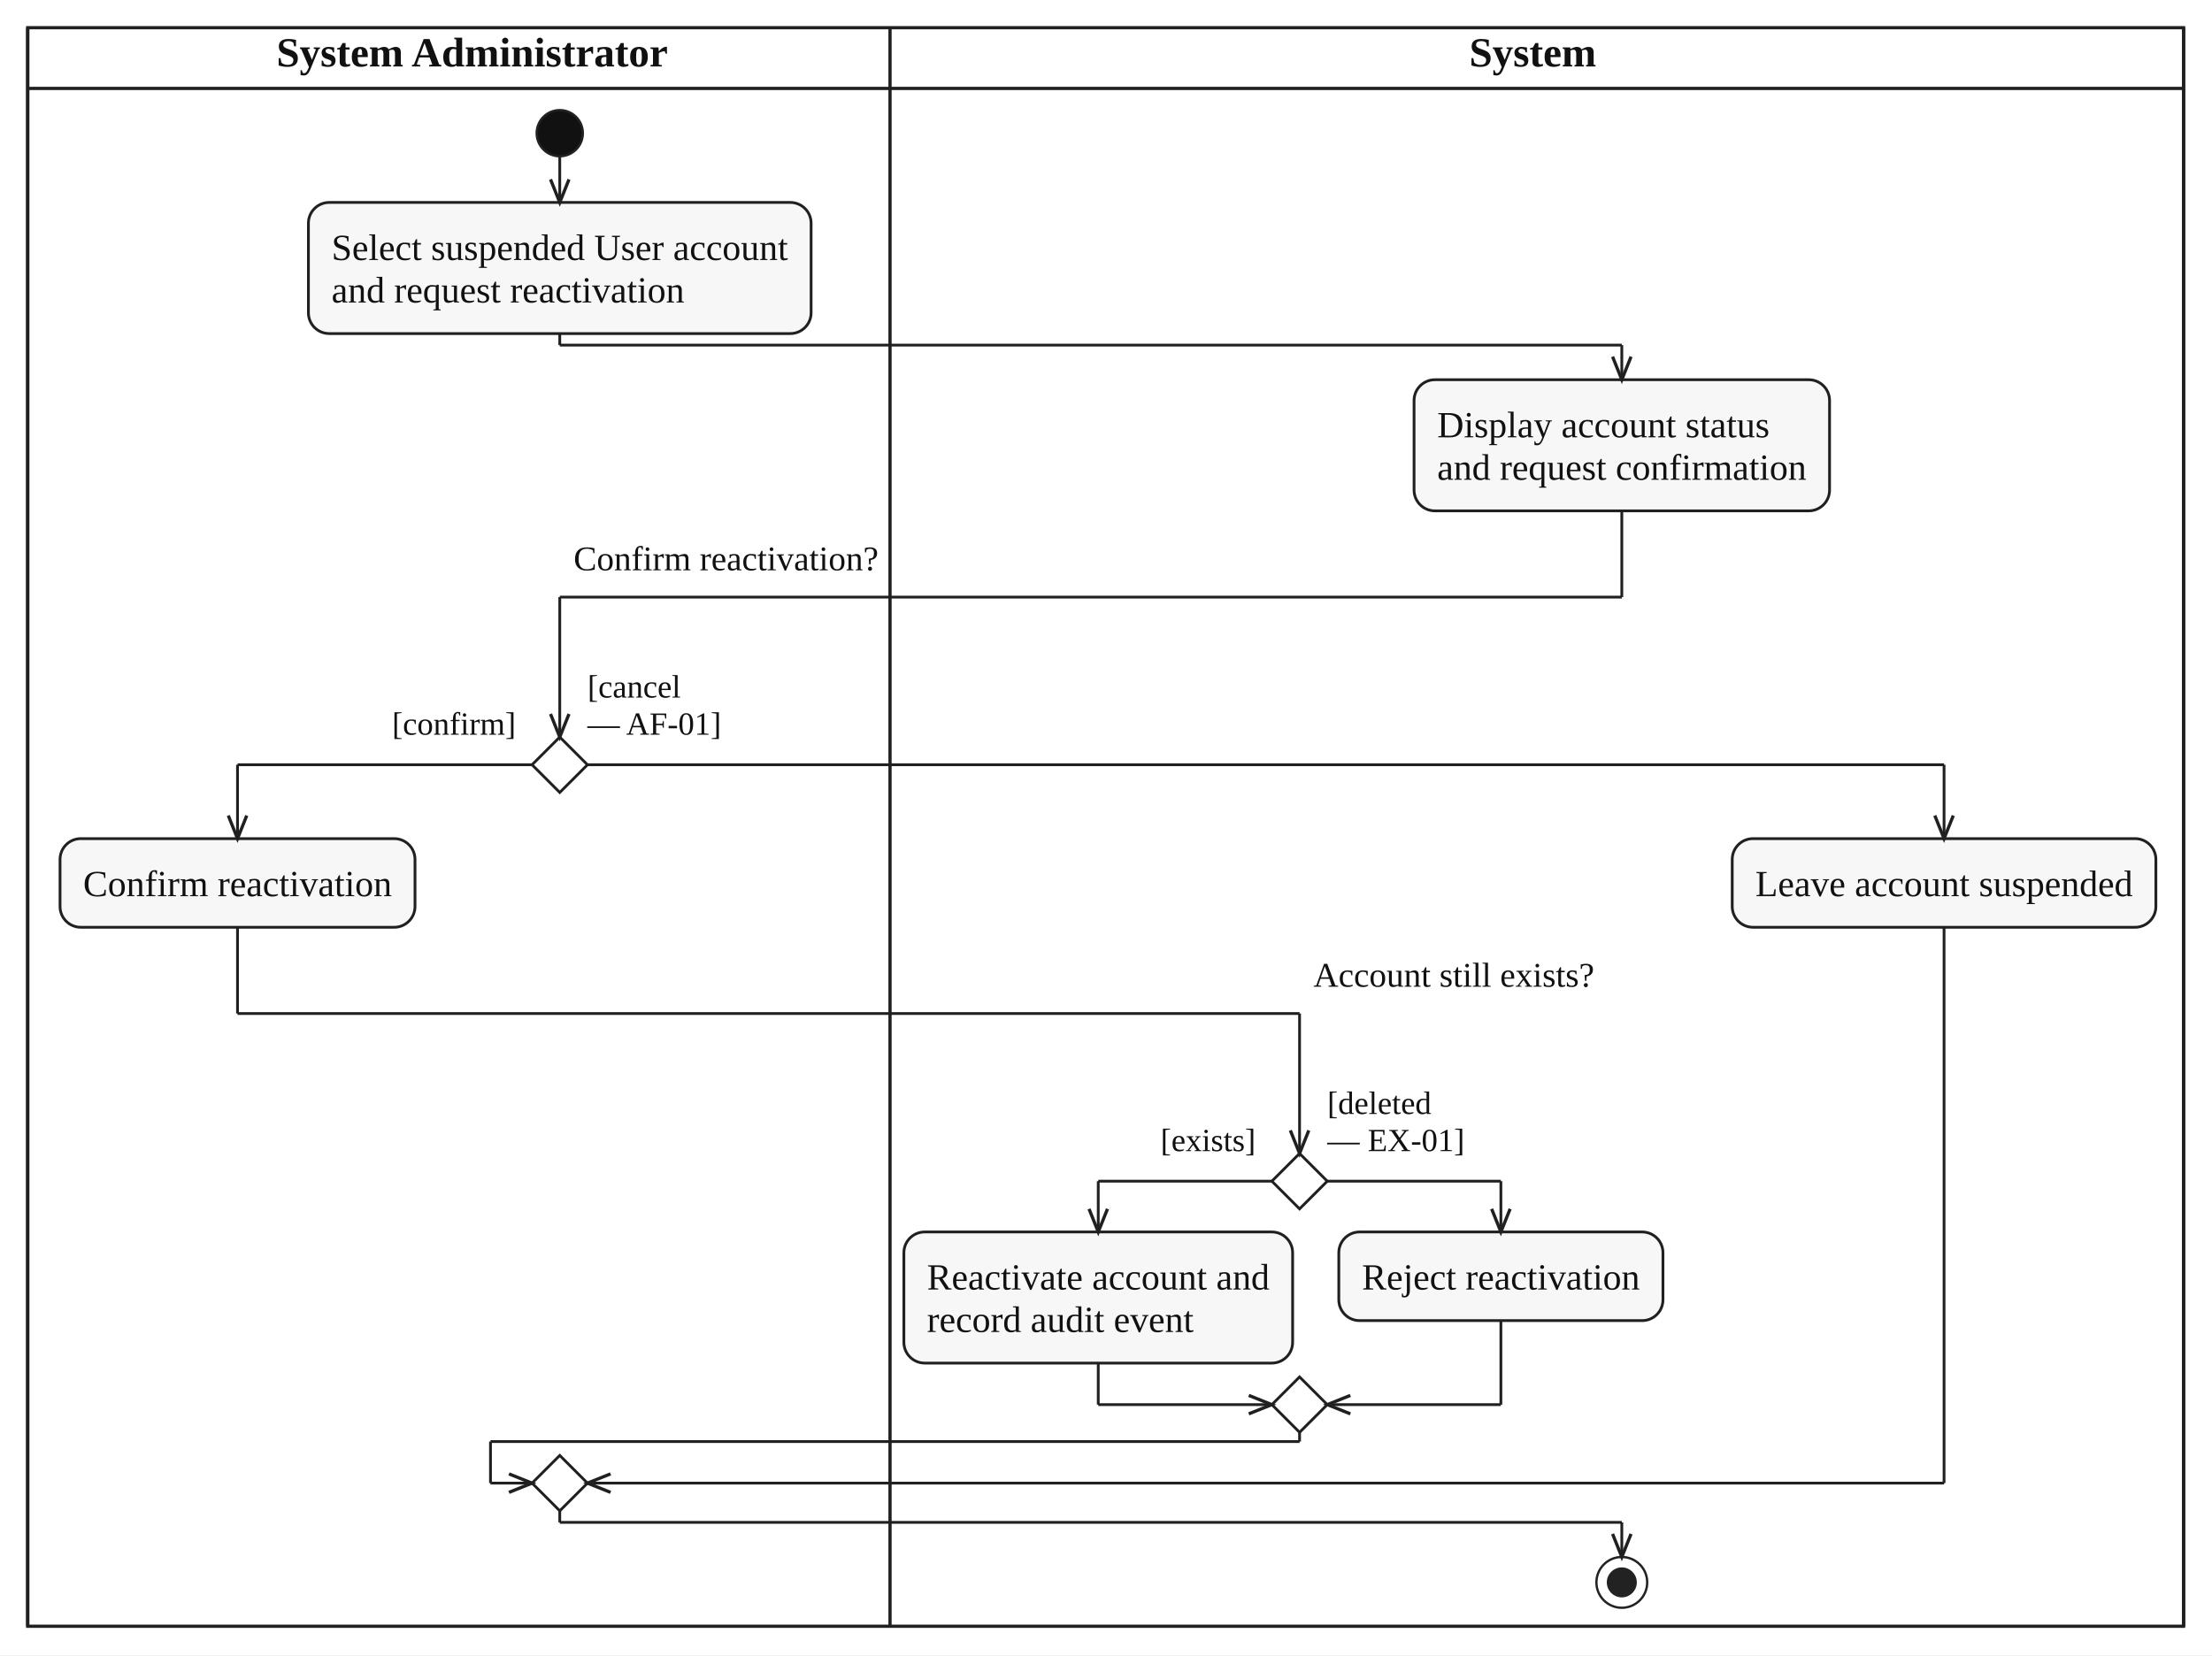
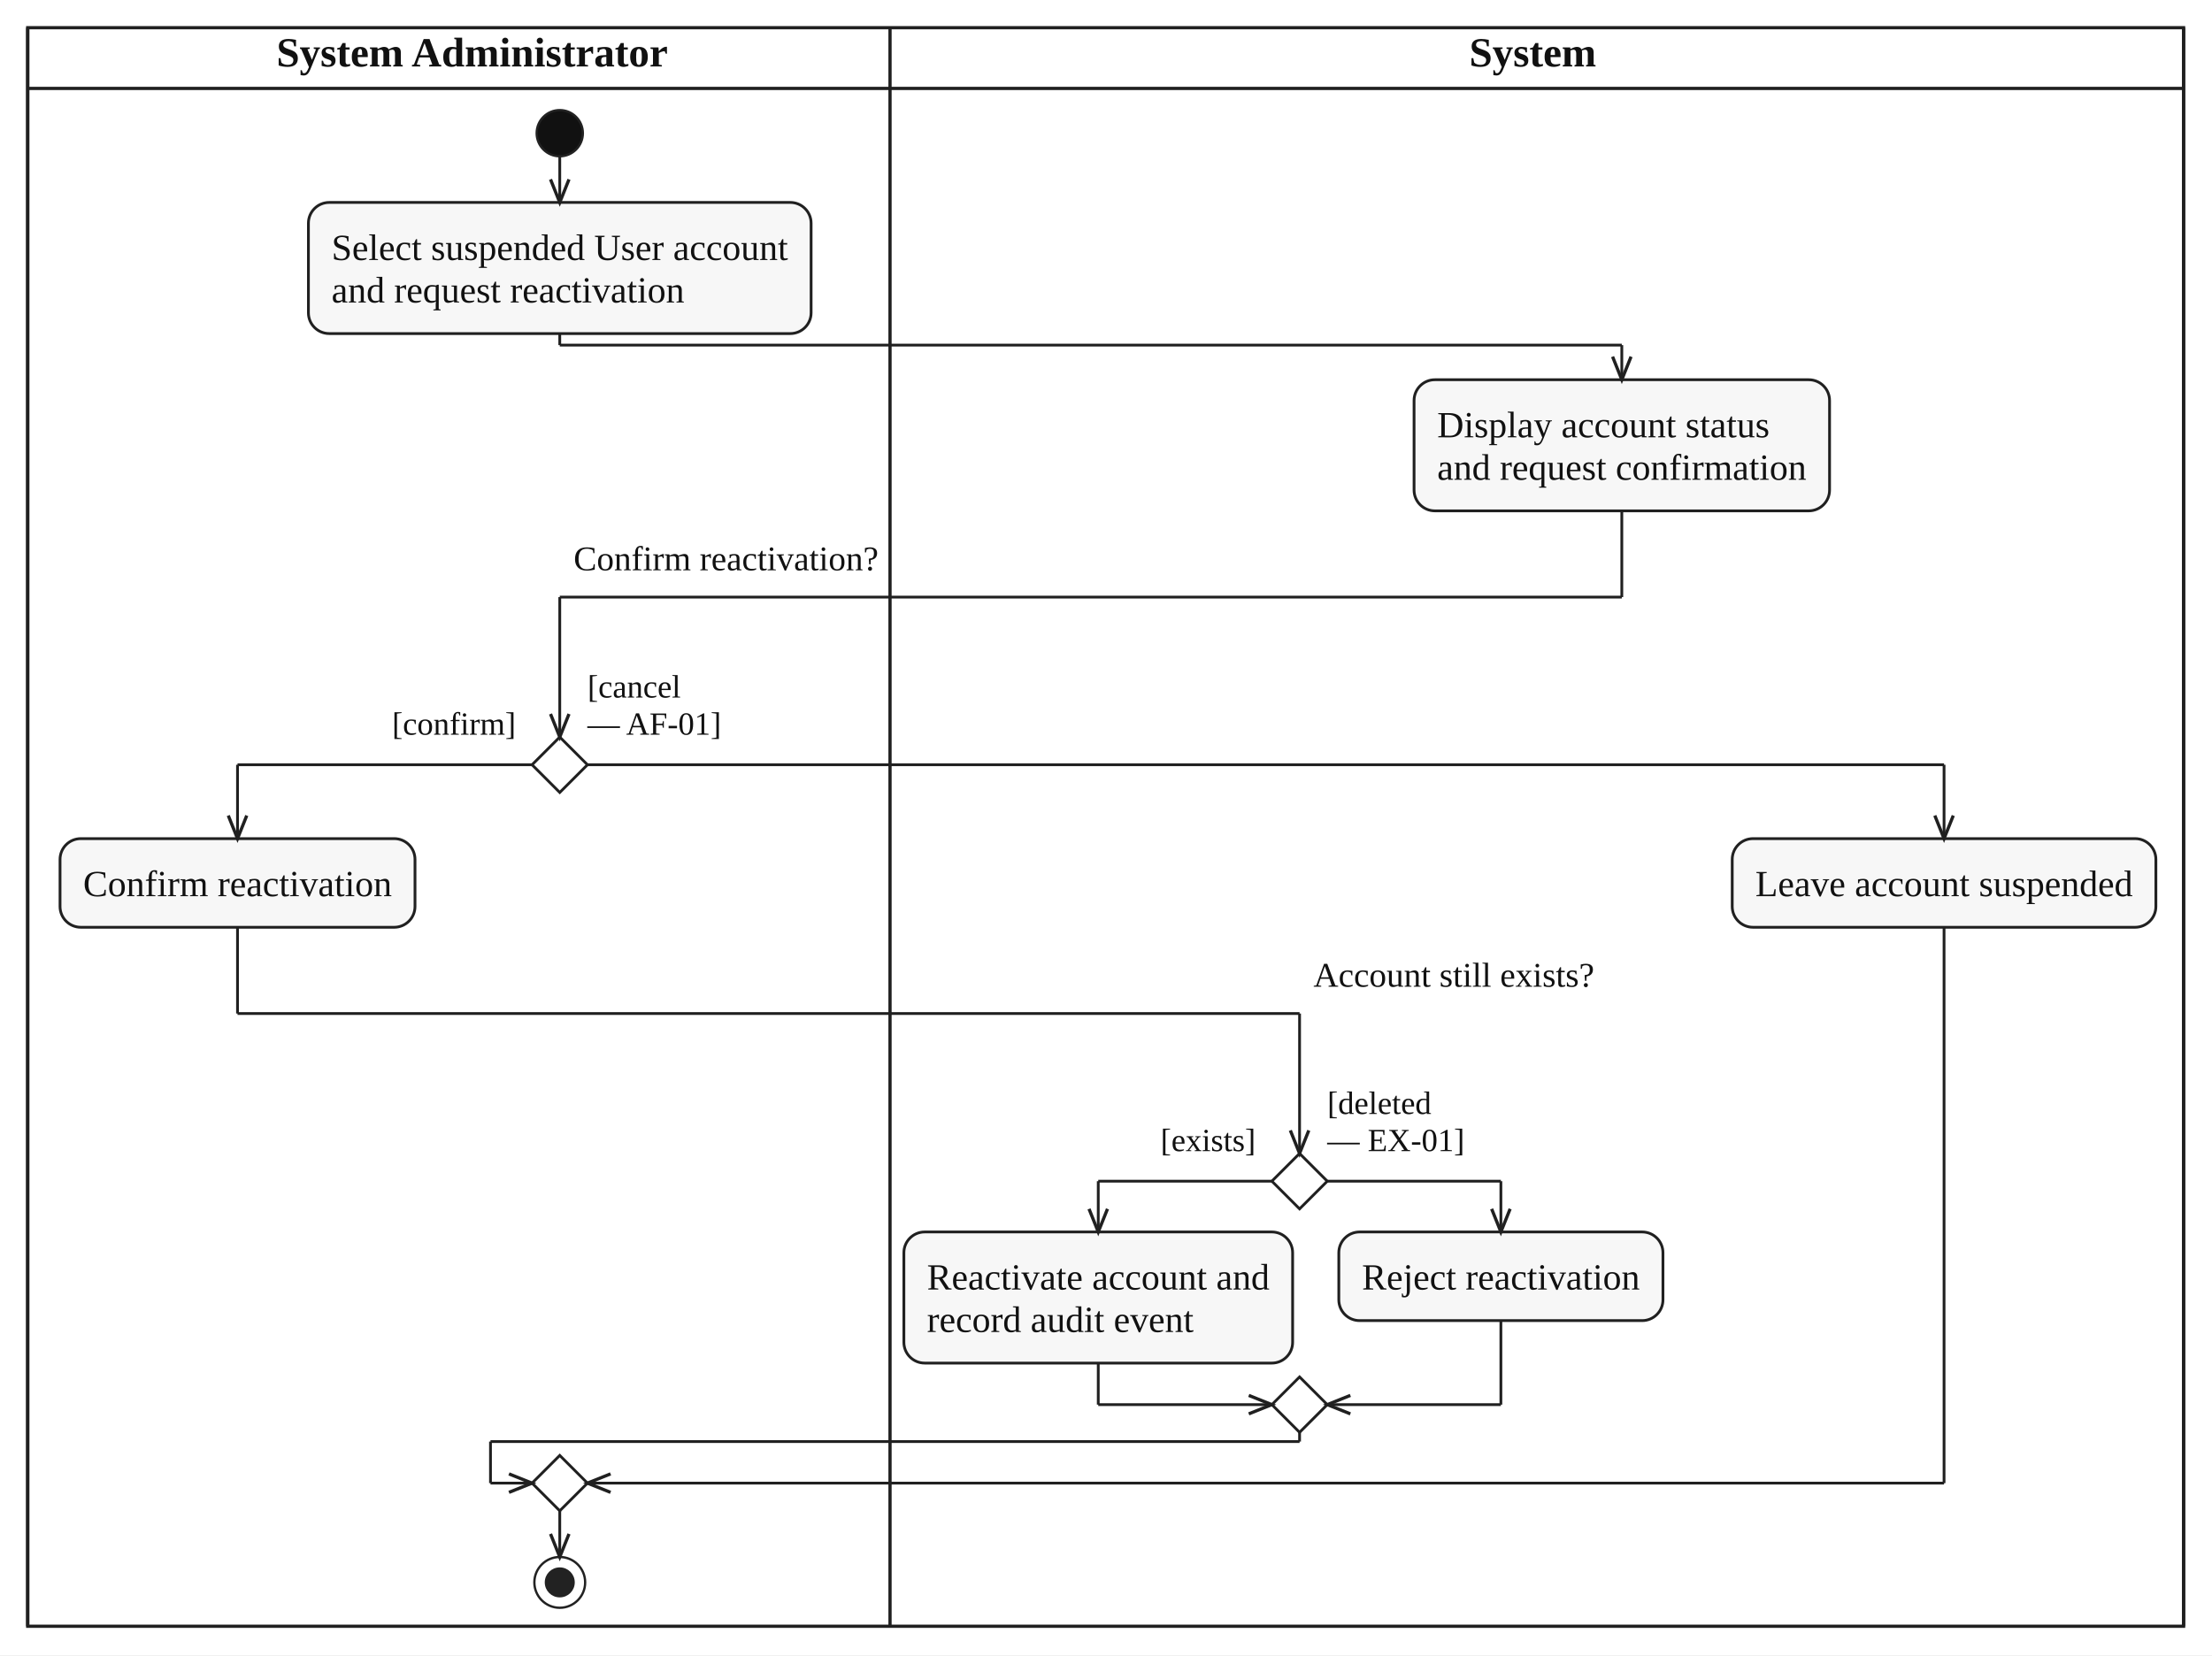
<svg xmlns="http://www.w3.org/2000/svg" contentStyleType="text/css" height="717px" preserveAspectRatio="none" style="width:958px;height:717px;background:#FFFFFF;" version="1.1" viewBox="-5 0.394 958 717" width="958px" zoomAndPan="magnify" data-pres-formatted="1">
  <rect id="pres-background" x="-5" y="0.394" width="958" height="717" fill="#FFFFFF" stroke="none" />
  <defs />
  <g>
    <rect fill="#FFFFFF" height="30.698" style="stroke:#FFFFFF;stroke-width:1.0;" width="918.946" x="15" y="12.394" />
    <ellipse cx="237.428" cy="58.092" fill="#111111" rx="10" ry="10" style="stroke:#222222;stroke-width:1.0;" />
    <rect fill="#F7F7F7" height="56.797" rx="9" ry="9" style="stroke:#202020;stroke-width:1.2;" width="217.711" x="128.572" y="88.092" />
    <text fill="#111111" font-family="Times New Roman" font-size="16" lengthAdjust="spacing" textLength="197.711" x="138.572" y="113.029">Select suspended User account</text>
    <text fill="#111111" font-family="Times New Roman" font-size="16" lengthAdjust="spacing" textLength="152.82" x="138.572" y="131.428">and request reactivation</text>
    <polygon fill="#FFFFFF" points="237.428,319.673,249.428,331.673,237.428,343.673,225.428,331.673,237.428,319.673" style="stroke:#202020;stroke-width:1.2;" />
    <text fill="#111111" font-family="Times New Roman" font-size="15" lengthAdjust="spacing" textLength="132.034" x="243.428" y="247.434">Confirm reactivation?</text>
    <text fill="#111111" font-family="Times New Roman" font-size="15" lengthAdjust="spacing" textLength="3.75" x="243.428" y="264.683"> </text>
    <text fill="#111111" font-family="Times New Roman" font-size="15" lengthAdjust="spacing" textLength="3.75" x="243.428" y="281.931"> </text>
    <text fill="#111111" font-family="Times New Roman" font-size="15" lengthAdjust="spacing" textLength="3.75" x="243.428" y="299.18"> </text>
    <text fill="#111111" font-family="Times New Roman" font-size="15" lengthAdjust="spacing" textLength="3.75" x="243.428" y="316.428"> </text>
    <text fill="#111111" font-family="Times New Roman" font-size="14" lengthAdjust="spacing" textLength="60.642" x="164.786" y="318.644">[confirm]  </text>
    <text fill="#111111" font-family="Times New Roman" font-size="6" lengthAdjust="spacing" textLength="1.5" x="164.786" y="327.274"> </text>
    <text fill="#111111" font-family="Times New Roman" font-size="14" lengthAdjust="spacing" textLength="47.407" x="249.428" y="302.546">  [cancel</text>
    <text fill="#111111" font-family="Times New Roman" font-size="14" lengthAdjust="spacing" textLength="65.721" x="249.428" y="318.644">  — AF-01]</text>
    <text fill="#111111" font-family="Times New Roman" font-size="6" lengthAdjust="spacing" textLength="1.5" x="249.428" y="327.274"> </text>
    <rect fill="#F7F7F7" height="38.398" rx="9" ry="9" style="stroke:#202020;stroke-width:1.2;" width="153.734" x="21" y="363.673" />
    <text fill="#111111" font-family="Times New Roman" font-size="16" lengthAdjust="spacing" textLength="133.734" x="31" y="388.61">Confirm reactivation</text>
    <polygon fill="#FFFFFF" points="237.428,630.856,249.428,642.856,237.428,654.856,225.428,642.856,237.428,630.856" style="stroke:#202020;stroke-width:1.2;" />
+     <ellipse cx="237.428" cy="685.856" fill="none" rx="11" ry="11" style="stroke:#222222;stroke-width:1.0;" />
+     <ellipse cx="237.428" cy="685.856" fill="#222222" rx="6" ry="6" style="stroke:#222222;stroke-width:1.0;" />
    <line style="stroke:#202020;stroke-width:1.4;" x1="7" x2="7" y1="12.394" y2="704.856" />
    <rect fill="#F7F7F7" height="56.797" rx="9" ry="9" style="stroke:#202020;stroke-width:1.2;" width="179.945" x="607.42" y="164.889" />
    <text fill="#111111" font-family="Times New Roman" font-size="16" lengthAdjust="spacing" textLength="143.969" x="617.42" y="189.826">Display account status</text>
    <text fill="#111111" font-family="Times New Roman" font-size="16" lengthAdjust="spacing" textLength="159.945" x="617.42" y="208.225">and request confirmation</text>
    <polygon fill="#FFFFFF" points="557.832,500.059,569.832,512.059,557.832,524.059,545.832,512.059,557.832,500.059" style="stroke:#202020;stroke-width:1.2;" />
    <text fill="#111111" font-family="Times New Roman" font-size="15" lengthAdjust="spacing" textLength="121.648" x="563.832" y="427.82">Account still exists?</text>
    <text fill="#111111" font-family="Times New Roman" font-size="15" lengthAdjust="spacing" textLength="3.75" x="563.832" y="445.068"> </text>
    <text fill="#111111" font-family="Times New Roman" font-size="15" lengthAdjust="spacing" textLength="3.75" x="563.832" y="462.317"> </text>
    <text fill="#111111" font-family="Times New Roman" font-size="15" lengthAdjust="spacing" textLength="3.75" x="563.832" y="479.565"> </text>
    <text fill="#111111" font-family="Times New Roman" font-size="15" lengthAdjust="spacing" textLength="3.75" x="563.832" y="496.814"> </text>
    <text fill="#111111" font-family="Times New Roman" font-size="14" lengthAdjust="spacing" textLength="48.214" x="497.619" y="499.03">[exists]  </text>
    <text fill="#111111" font-family="Times New Roman" font-size="6" lengthAdjust="spacing" textLength="1.5" x="497.619" y="507.66"> </text>
    <text fill="#111111" font-family="Times New Roman" font-size="14" lengthAdjust="spacing" textLength="52.083" x="569.832" y="482.932">  [deleted</text>
    <text fill="#111111" font-family="Times New Roman" font-size="14" lengthAdjust="spacing" textLength="66.486" x="569.832" y="499.03">  — EX-01]</text>
    <text fill="#111111" font-family="Times New Roman" font-size="6" lengthAdjust="spacing" textLength="1.5" x="569.832" y="507.66"> </text>
    <rect fill="#F7F7F7" height="56.797" rx="9" ry="9" style="stroke:#202020;stroke-width:1.2;" width="168.367" x="386.461" y="534.059" />
    <text fill="#111111" font-family="Times New Roman" font-size="16" lengthAdjust="spacing" textLength="148.367" x="396.461" y="558.996">Reactivate account and</text>
    <text fill="#111111" font-family="Times New Roman" font-size="16" lengthAdjust="spacing" textLength="115.5" x="396.461" y="577.394">record audit event</text>
    <rect fill="#F7F7F7" height="38.398" rx="9" ry="9" style="stroke:#202020;stroke-width:1.2;" width="140.383" x="574.829" y="534.059" />
    <text fill="#111111" font-family="Times New Roman" font-size="16" lengthAdjust="spacing" textLength="120.383" x="584.829" y="558.996">Reject reactivation</text>
    <polygon fill="#FFFFFF" points="557.832,596.856,569.832,608.856,557.832,620.856,545.832,608.856,557.832,596.856" style="stroke:#202020;stroke-width:1.2;" />
    <rect fill="#F7F7F7" height="38.398" rx="9" ry="9" style="stroke:#202020;stroke-width:1.2;" width="183.484" x="745.211" y="363.673" />
    <text fill="#111111" font-family="Times New Roman" font-size="16" lengthAdjust="spacing" textLength="163.484" x="755.211" y="388.61">Leave account suspended</text>
-     <ellipse cx="697.393" cy="685.856" fill="none" rx="11" ry="11" style="stroke:#222222;stroke-width:1.0;" />
-     <ellipse cx="697.393" cy="685.856" fill="#222222" rx="6" ry="6" style="stroke:#222222;stroke-width:1.0;" />
    <line style="stroke:#202020;stroke-width:1.4;" x1="380.461" x2="380.461" y1="12.394" y2="704.856" />
    <line style="stroke:#202020;stroke-width:1.4;" x1="940.696" x2="940.696" y1="12.394" y2="704.856" />
    <line style="stroke:#202020;stroke-width:1.2;" x1="237.428" x2="237.428" y1="68.092" y2="88.092" />
    <polyline points="233.428,78.092 237.428,88.092 241.428,78.092" fill="none" stroke="#202020" stroke-width="1.4" stroke-linejoin="miter" stroke-linecap="butt" class="open-arrowhead" />
    <line style="stroke:#202020;stroke-width:1.2;" x1="225.428" x2="97.867" y1="331.673" y2="331.673" />
    <line style="stroke:#202020;stroke-width:1.2;" x1="97.867" x2="97.867" y1="331.673" y2="363.673" />
    <polyline points="93.867,353.673 97.867,363.673 101.867,353.673" fill="none" stroke="#202020" stroke-width="1.4" stroke-linejoin="miter" stroke-linecap="butt" class="open-arrowhead" />
+     <line style="stroke:#202020;stroke-width:1.2;" x1="237.428" x2="237.428" y1="654.856" y2="674.856" />
+     <polyline points="233.428,664.856 237.428,674.856 241.428,664.856" fill="none" stroke="#202020" stroke-width="1.4" stroke-linejoin="miter" stroke-linecap="butt" class="open-arrowhead" />
    <line style="stroke:#202020;stroke-width:1.2;" x1="545.832" x2="470.645" y1="512.059" y2="512.059" />
    <line style="stroke:#202020;stroke-width:1.2;" x1="470.645" x2="470.645" y1="512.059" y2="534.059" />
    <polyline points="466.645,524.059 470.645,534.059 474.645,524.059" fill="none" stroke="#202020" stroke-width="1.4" stroke-linejoin="miter" stroke-linecap="butt" class="open-arrowhead" />
    <line style="stroke:#202020;stroke-width:1.2;" x1="569.832" x2="645.02" y1="512.059" y2="512.059" />
    <line style="stroke:#202020;stroke-width:1.2;" x1="645.02" x2="645.02" y1="512.059" y2="534.059" />
    <polyline points="641.02,524.059 645.02,534.059 649.02,524.059" fill="none" stroke="#202020" stroke-width="1.4" stroke-linejoin="miter" stroke-linecap="butt" class="open-arrowhead" />
    <line style="stroke:#202020;stroke-width:1.2;" x1="470.645" x2="470.645" y1="590.856" y2="608.856" />
    <line style="stroke:#202020;stroke-width:1.2;" x1="470.645" x2="545.832" y1="608.856" y2="608.856" />
    <polyline points="535.832,604.856 545.832,608.856 535.832,612.856" fill="none" stroke="#202020" stroke-width="1.4" stroke-linejoin="miter" stroke-linecap="butt" class="open-arrowhead" />
    <line style="stroke:#202020;stroke-width:1.2;" x1="645.02" x2="645.02" y1="572.457" y2="608.856" />
    <line style="stroke:#202020;stroke-width:1.2;" x1="645.02" x2="569.832" y1="608.856" y2="608.856" />
    <polyline points="579.832,604.856 569.832,608.856 579.832,612.856" fill="none" stroke="#202020" stroke-width="1.4" stroke-linejoin="miter" stroke-linecap="butt" class="open-arrowhead" />
    <line style="stroke:#202020;stroke-width:1.2;" x1="237.428" x2="237.428" y1="144.889" y2="149.889" />
    <line style="stroke:#202020;stroke-width:1.2;" x1="237.428" x2="697.393" y1="149.889" y2="149.889" />
    <line style="stroke:#202020;stroke-width:1.2;" x1="697.393" x2="697.393" y1="149.889" y2="164.889" />
    <polyline points="693.393,154.889 697.393,164.889 701.393,154.889" fill="none" stroke="#202020" stroke-width="1.4" stroke-linejoin="miter" stroke-linecap="butt" class="open-arrowhead" />
    <line style="stroke:#202020;stroke-width:1.2;" x1="97.867" x2="97.867" y1="402.071" y2="439.437" />
    <line style="stroke:#202020;stroke-width:1.2;" x1="97.867" x2="557.832" y1="439.437" y2="439.437" />
    <line style="stroke:#202020;stroke-width:1.2;" x1="557.832" x2="557.832" y1="439.437" y2="500.059" />
    <polyline points="553.832,490.059 557.832,500.059 561.832,490.059" fill="none" stroke="#202020" stroke-width="1.4" stroke-linejoin="miter" stroke-linecap="butt" class="open-arrowhead" />
    <line style="stroke:#202020;stroke-width:1.2;" x1="249.428" x2="836.954" y1="331.673" y2="331.673" />
    <line style="stroke:#202020;stroke-width:1.2;" x1="836.954" x2="836.954" y1="331.673" y2="363.673" />
    <polyline points="832.954,353.673 836.954,363.673 840.954,353.673" fill="none" stroke="#202020" stroke-width="1.4" stroke-linejoin="miter" stroke-linecap="butt" class="open-arrowhead" />
    <line style="stroke:#202020;stroke-width:1.2;" x1="557.832" x2="557.832" y1="620.856" y2="624.856" />
    <line style="stroke:#202020;stroke-width:1.2;" x1="557.832" x2="207.428" y1="624.856" y2="624.856" />
    <line style="stroke:#202020;stroke-width:1.2;" x1="207.428" x2="207.428" y1="624.856" y2="642.856" />
    <line style="stroke:#202020;stroke-width:1.2;" x1="207.428" x2="225.428" y1="642.856" y2="642.856" />
    <polyline points="215.428,638.856 225.428,642.856 215.428,646.856" fill="none" stroke="#202020" stroke-width="1.4" stroke-linejoin="miter" stroke-linecap="butt" class="open-arrowhead" />
    <line style="stroke:#202020;stroke-width:1.2;" x1="836.954" x2="836.954" y1="402.071" y2="642.856" />
    <line style="stroke:#202020;stroke-width:1.2;" x1="836.954" x2="249.428" y1="642.856" y2="642.856" />
    <polyline points="259.428,638.856 249.428,642.856 259.428,646.856" fill="none" stroke="#202020" stroke-width="1.4" stroke-linejoin="miter" stroke-linecap="butt" class="open-arrowhead" />
    <line style="stroke:#202020;stroke-width:1.2;" x1="697.393" x2="697.393" y1="221.685" y2="259.051" />
    <line style="stroke:#202020;stroke-width:1.2;" x1="697.393" x2="237.428" y1="259.051" y2="259.051" />
    <line style="stroke:#202020;stroke-width:1.2;" x1="237.428" x2="237.428" y1="259.051" y2="319.673" />
    <polyline points="233.428,309.673 237.428,319.673 241.428,309.673" fill="none" stroke="#202020" stroke-width="1.4" stroke-linejoin="miter" stroke-linecap="butt" class="open-arrowhead" />
-     <line style="stroke:#202020;stroke-width:1.2;" x1="237.428" x2="237.428" y1="654.856" y2="659.856" />
-     <line style="stroke:#202020;stroke-width:1.2;" x1="237.428" x2="697.393" y1="659.856" y2="659.856" />
-     <line style="stroke:#202020;stroke-width:1.2;" x1="697.393" x2="697.393" y1="659.856" y2="674.856" />
-     <polyline points="693.393,664.856 697.393,674.856 701.393,664.856" fill="none" stroke="#202020" stroke-width="1.4" stroke-linejoin="miter" stroke-linecap="butt" class="open-arrowhead" />
    <text fill="#111111" font-family="Times New Roman" font-size="18" font-weight="bold" lengthAdjust="spacing" textLength="170.481" x="114.74" y="29.198">System Administrator</text>
    <text fill="#111111" font-family="Times New Roman" font-size="7" font-weight="bold" lengthAdjust="spacing" textLength="1.75" x="110.24" y="39.627"> </text>
    <text fill="#111111" font-family="Times New Roman" font-size="18" font-weight="bold" lengthAdjust="spacing" textLength="54.993" x="631.332" y="29.198">System</text>
    <text fill="#111111" font-family="Times New Roman" font-size="7" font-weight="bold" lengthAdjust="spacing" textLength="1.75" x="626.832" y="39.627"> </text>
  </g>
  <g id="pres-frame" fill="none" stroke="#202020" stroke-width="1.4">
    <rect x="7" y="12.394" width="933.696" height="692.462" />
    <line x1="7" x2="940.696" y1="38.698" y2="38.698" />
  </g>
</svg>
